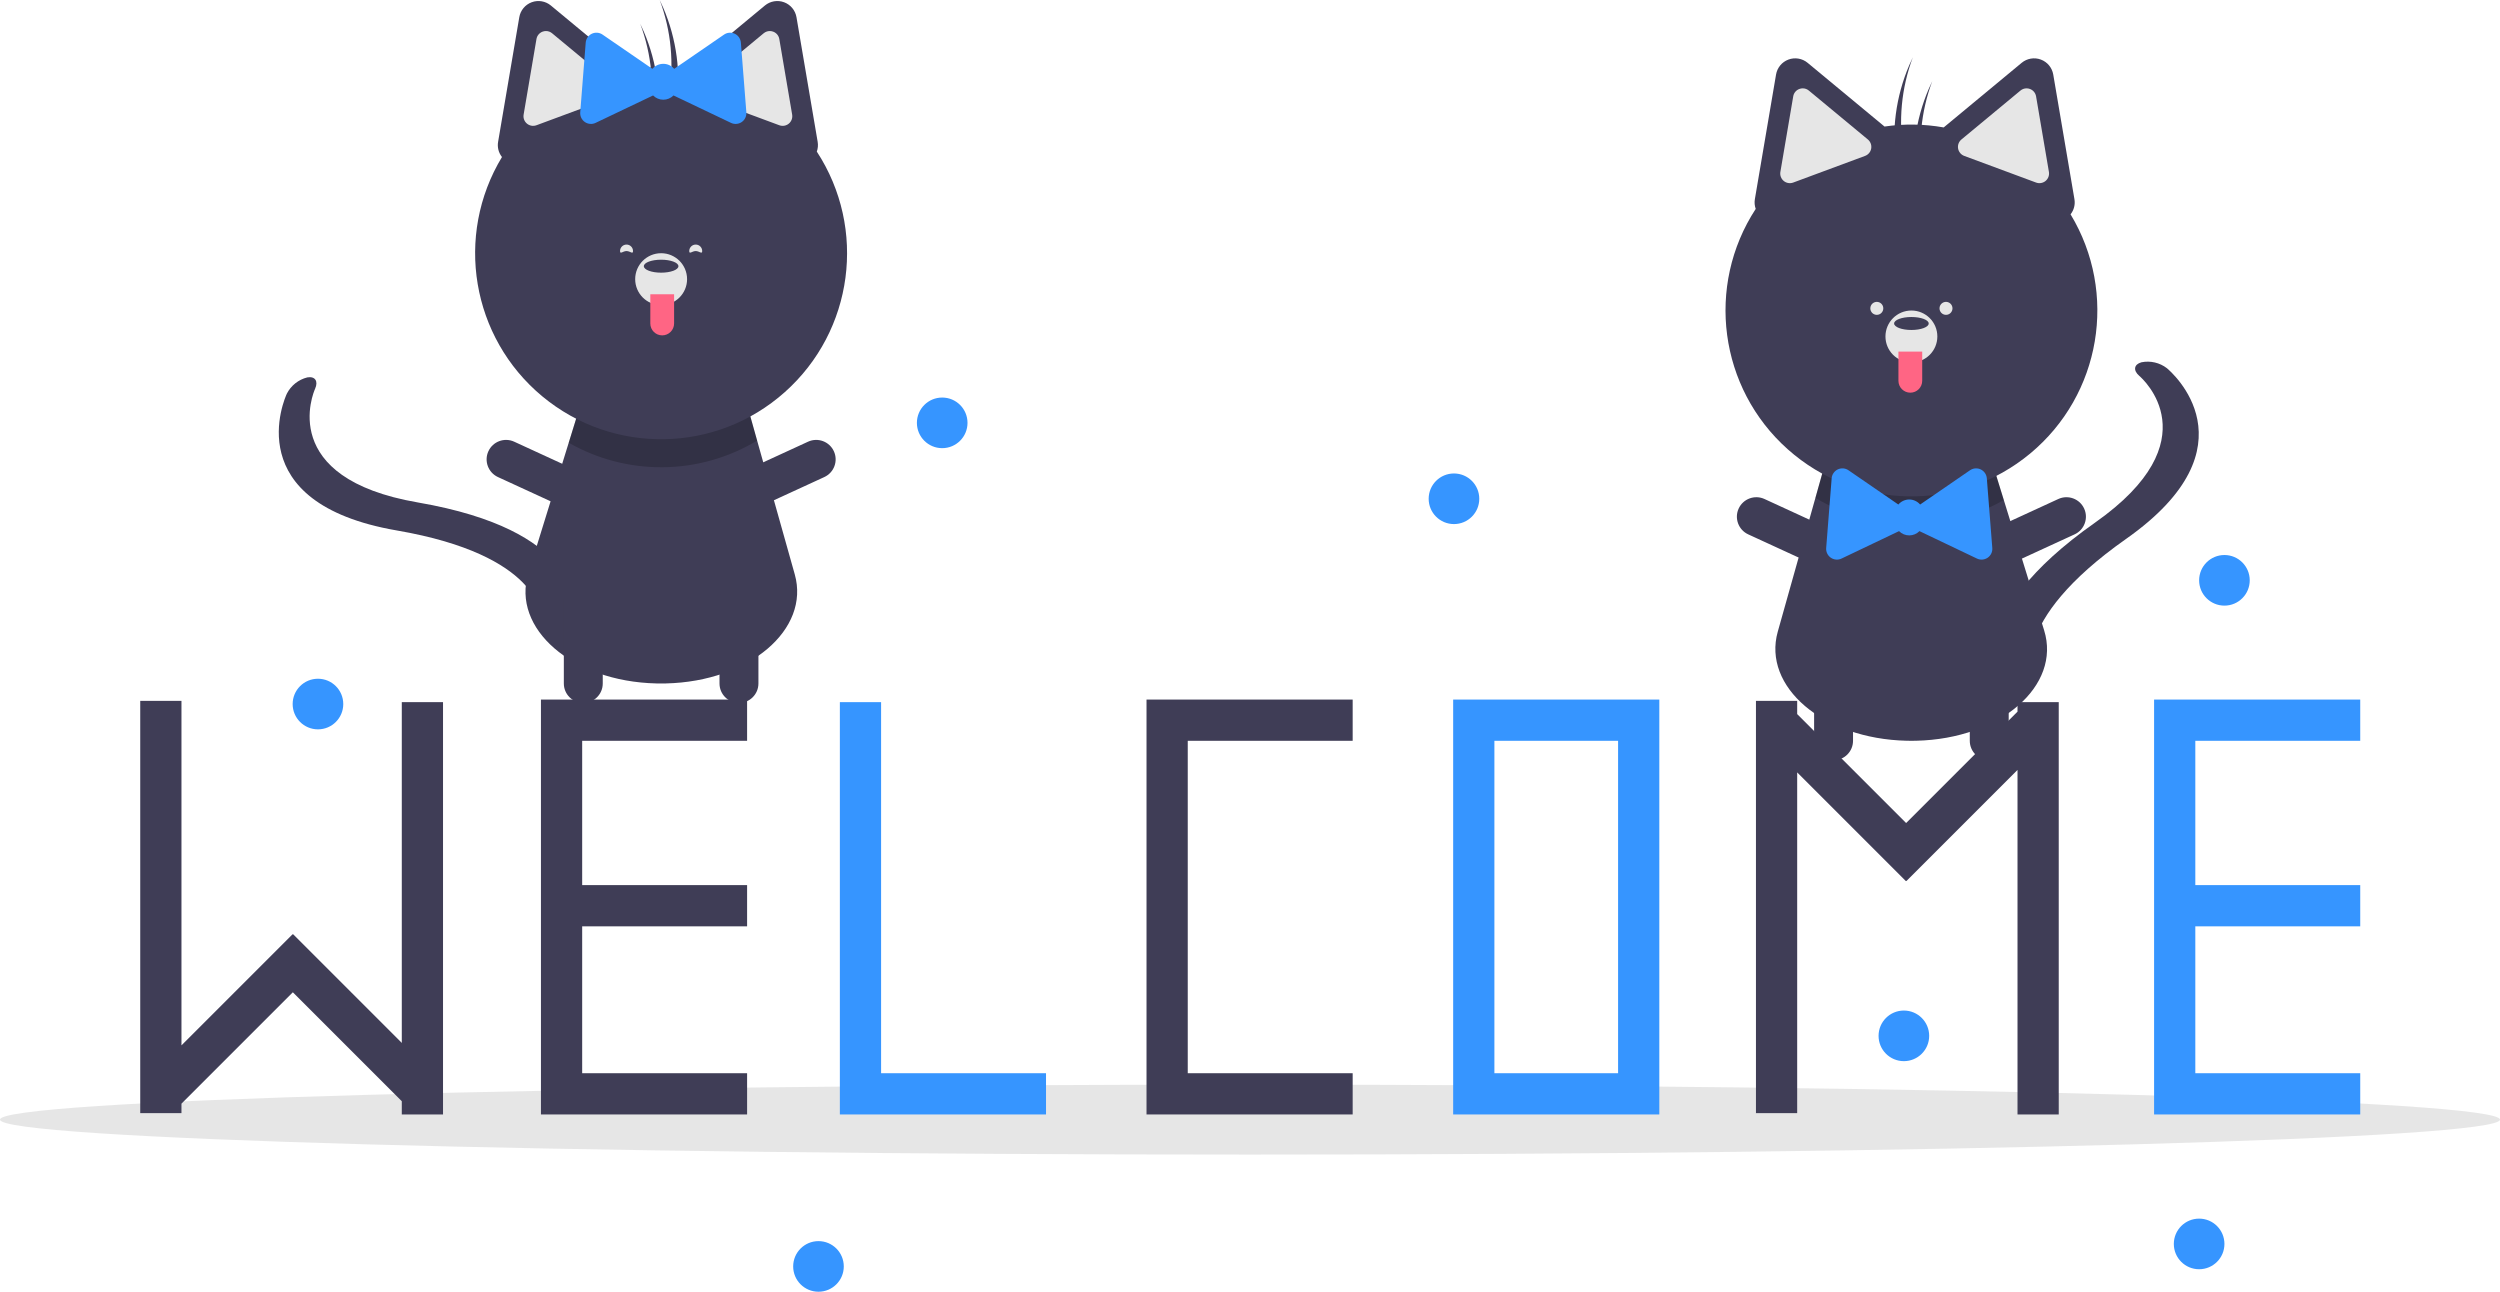
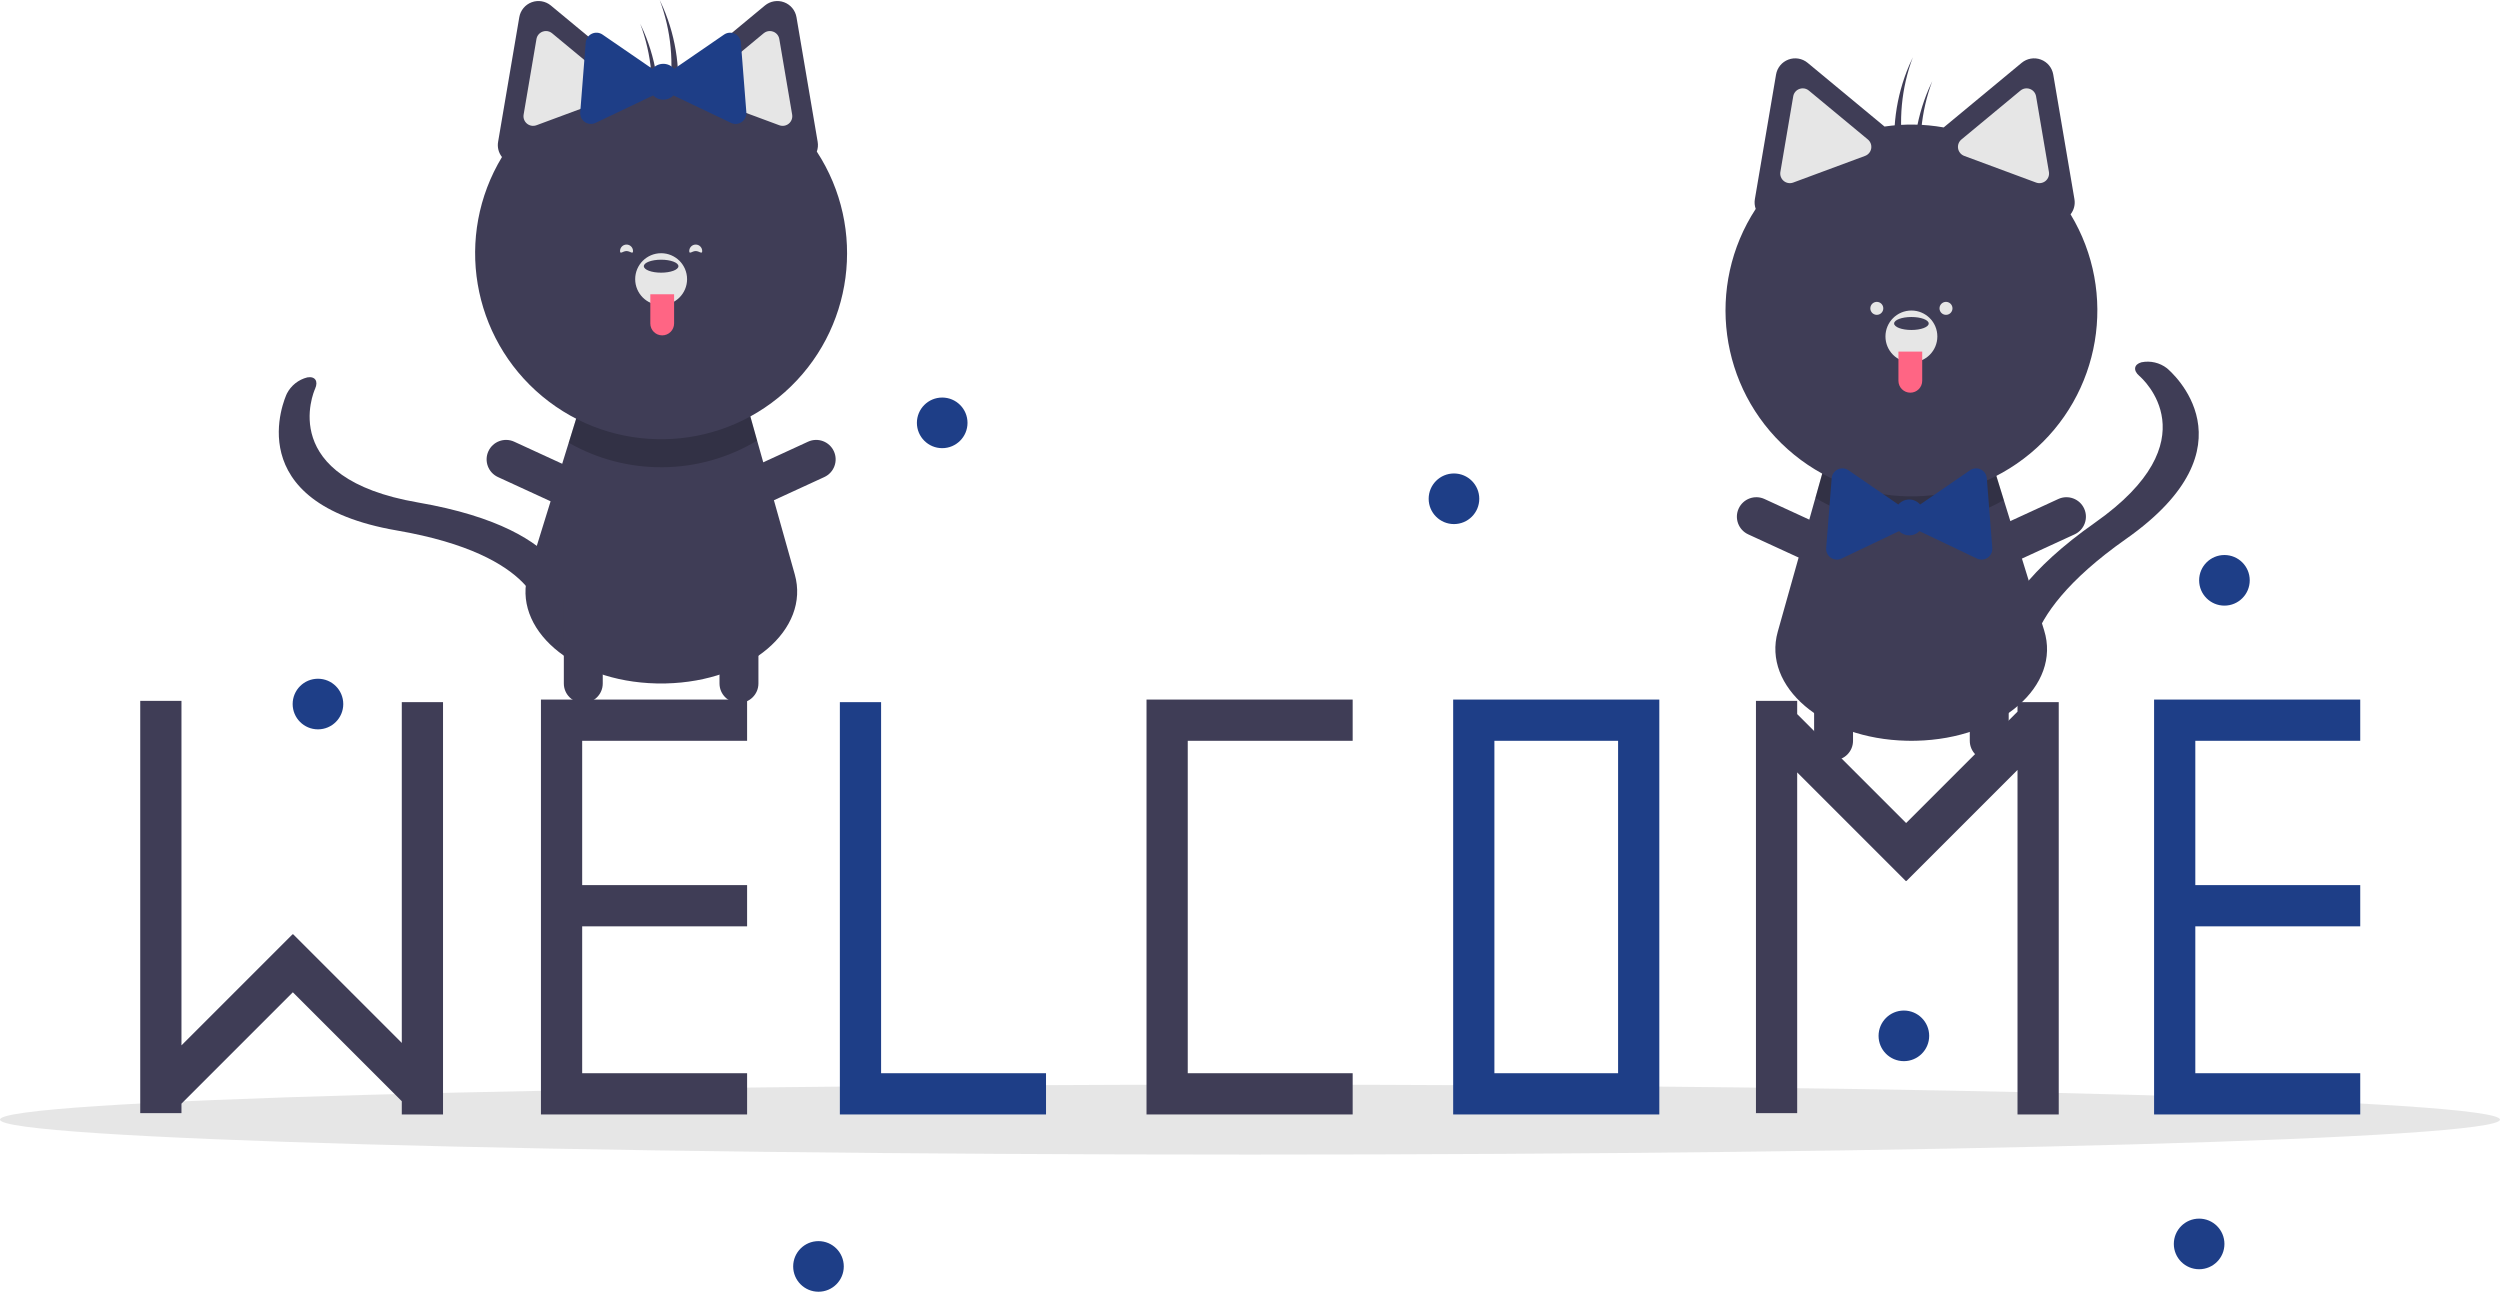
<svg xmlns="http://www.w3.org/2000/svg" data-name="Layer 1" width="889.076" height="459.38" viewBox="0 0 889.076 459.38">
  <ellipse cx="444.538" cy="398.169" rx="444.538" ry="12.435" fill="#e6e6e6" />
  <path d="M836.907,483.742c-.561.008-1.123.015-1.692.015s-1.13-.008-1.692-.015c-29.757-.677-51.326-19.269-45.836-38.777l13.387-47.589,3.383-12.041,59.976,1.023,3.645,11.78,14.348,46.366C888.502,464.119,866.934,483.065,836.907,483.742Z" transform="translate(-155.4622 -220.3102)" fill="#3f3d56" />
  <path d="M868.079,398.137a66.201,66.201,0,0,1-67.004-.761l3.383-12.041,59.976,1.023Z" transform="translate(-155.4622 -220.3102)" opacity="0.2" />
  <path d="M865.548,446.544c2.591-9.656,11.106-23.585,34.987-40.38,41.648-29.294,16.803-51.259,15.727-52.18-2.258-1.93-1.925-4.098.775-4.839a11.224,11.224,0,0,1,9.034,2.103c1.348,1.115,32.459,27.683-14.537,60.734-42.295,29.75-33.302,49.169-33.199,49.355,1.133,2.077-.684,3.739-4.063,3.716s-7.039-1.723-8.176-3.797C865.856,460.818,863.135,455.533,865.548,446.544Z" transform="translate(-155.4622 -220.3102)" fill="#3f3d56" />
  <path d="M807.534,490.677a6.92,6.92,0,0,1-6.92-6.92V453.769a6.92,6.92,0,0,1,13.841,0v29.988A6.92,6.92,0,0,1,807.534,490.677Z" transform="translate(-155.4622 -220.3102)" fill="#3f3d56" />
  <path d="M813.602,419.484a6.92,6.92,0,0,1-9.179,3.394l-27.243-12.534a6.92,6.92,0,0,1,5.785-12.574l27.243,12.534A6.92,6.92,0,0,1,813.602,419.484Z" transform="translate(-155.4622 -220.3102)" fill="#3f3d56" />
  <path d="M856.829,419.484a6.92,6.92,0,0,0,9.179,3.394l27.243-12.534a6.92,6.92,0,0,0-5.785-12.574l-27.243,12.534A6.92,6.92,0,0,0,856.829,419.484Z" transform="translate(-155.4622 -220.3102)" fill="#3f3d56" />
  <path d="M862.897,490.677a6.92,6.92,0,0,0,6.92-6.92V453.769a6.92,6.92,0,1,0-13.841,0v29.988A6.92,6.92,0,0,0,862.897,490.677Z" transform="translate(-155.4622 -220.3102)" fill="#3f3d56" />
  <path d="M891.818,296.535a6.806,6.806,0,0,0,1.373-5.408l-3.766-22.157-3.766-22.157a6.913,6.913,0,0,0-11.226-4.164L857.127,256.988l-10.426,8.64a65.694,65.694,0,0,0-21.047-.317l-10.043-8.322-17.305-14.34a6.913,6.913,0,0,0-11.226,4.164l-3.766,22.157-3.766,22.157a6.844,6.844,0,0,0,.301,3.474,66.118,66.118,0,1,0,111.969,1.935Z" transform="translate(-155.4622 -220.3102)" fill="#3f3d56" />
  <path d="M796.572,251.728a3.447,3.447,0,0,0-1.202.218,3.388,3.388,0,0,0-2.184,2.635L788.618,281.451a3.423,3.423,0,0,0,4.565,3.782l25.553-9.479a3.422,3.422,0,0,0,.993-5.844l-0-.001-20.985-17.39A3.392,3.392,0,0,0,796.572,251.728Z" transform="translate(-155.4622 -220.3102)" fill="#e6e6e6" />
  <path d="M876.167,251.728a3.392,3.392,0,0,0-2.172.792l-20.986,17.391a3.422,3.422,0,0,0,.993,5.844l25.553,9.479a3.423,3.423,0,0,0,4.565-3.782l-4.567-26.87a3.388,3.388,0,0,0-2.184-2.635A3.447,3.447,0,0,0,876.167,251.728Z" transform="translate(-155.4622 -220.3102)" fill="#e6e6e6" />
  <circle cx="679.753" cy="119.658" r="9.227" fill="#e6e6e6" />
  <ellipse cx="679.753" cy="115.044" rx="6.151" ry="2.307" fill="#3f3d56" />
  <path d="M675.14,125.04H683.598a0,0,0,0,1,0,0v10.38a4.229,4.229,0,0,1-4.229,4.229h0a4.229,4.229,0,0,1-4.229-4.229V125.04a0,0,0,0,1,0,0Z" fill="#ff6584" />
  <path d="M835.729,240.69c-.444.92-.874,1.849-1.279,2.798a65.818,65.818,0,0,0-4.651,35.344c.866-1.256,1.776-2.565,2.701-3.888A65.775,65.775,0,0,1,835.729,240.69Z" transform="translate(-155.4622 -220.3102)" fill="#3f3d56" />
  <path d="M842.649,249.148c-.444.92-.874,1.849-1.279,2.798A65.818,65.818,0,0,0,836.719,287.29c.866-1.256,1.776-2.565,2.701-3.888A65.775,65.775,0,0,1,842.649,249.148Z" transform="translate(-155.4622 -220.3102)" fill="#3f3d56" />
-   <path d="M863.985,415.199l-.975-12.398-.975-12.398a3.825,3.825,0,0,0-5.98-2.853l-10.25,7.043-7.485,5.143a5.095,5.095,0,0,0-7.749,0l-7.485-5.143L812.838,387.55a3.825,3.825,0,0,0-5.98,2.853l-.975,12.398-.975,12.398a3.825,3.825,0,0,0,5.461,3.752l11.224-5.355,9.223-4.4a5.101,5.101,0,0,0,7.262,0l9.223,4.4,11.224,5.355A3.825,3.825,0,0,0,863.985,415.199Z" transform="translate(-155.4622 -220.3102)" fill="#3695ff" />
+   <path d="M863.985,415.199l-.975-12.398-.975-12.398a3.825,3.825,0,0,0-5.98-2.853l-10.25,7.043-7.485,5.143a5.095,5.095,0,0,0-7.749,0l-7.485-5.143L812.838,387.55a3.825,3.825,0,0,0-5.98,2.853l-.975,12.398-.975,12.398a3.825,3.825,0,0,0,5.461,3.752l11.224-5.355,9.223-4.4a5.101,5.101,0,0,0,7.262,0l9.223,4.4,11.224,5.355A3.825,3.825,0,0,0,863.985,415.199Z" transform="translate(-155.4622 -220.3102)" fill="#1e3e87" />
  <circle cx="667.451" cy="109.662" r="2.307" fill="#e6e6e6" />
  <circle cx="692.056" cy="109.662" r="2.307" fill="#e6e6e6" />
  <path d="M388.888,463.362c.561.008,1.123.015,1.692.015s1.13-.008,1.692-.015c29.757-.677,51.326-19.269,45.836-38.777l-13.387-47.589L421.336,364.955l-59.976,1.023-3.645,11.78-14.348,46.366C337.293,443.739,358.861,462.685,388.888,463.362Z" transform="translate(-155.4622 -220.3102)" fill="#3f3d56" />
  <path d="M357.715,377.758a66.201,66.201,0,0,0,67.004-.761L421.336,364.955l-59.976,1.023Z" transform="translate(-155.4622 -220.3102)" opacity="0.2" />
  <path d="M352.962,420.524c-6.473-7.619-20.13-16.565-48.9-21.526-50.177-8.656-37.121-39.139-36.542-40.432,1.215-2.711-.014-4.527-2.771-4.041a11.224,11.224,0,0,0-7.266,5.766c-.741,1.585-17.492,38.91,39.127,48.673,50.957,8.79,51.139,30.19,51.125,30.403-.136,2.362,2.218,3.087,5.263,1.62s5.625-4.569,5.765-6.931C358.791,433.557,358.99,427.616,352.962,420.524Z" transform="translate(-155.4622 -220.3102)" fill="#3f3d56" />
  <path d="M418.261,470.298a6.92,6.92,0,0,0,6.92-6.92V433.389a6.92,6.92,0,0,0-13.841,0v29.988A6.92,6.92,0,0,0,418.261,470.298Z" transform="translate(-155.4622 -220.3102)" fill="#3f3d56" />
  <path d="M412.193,399.105a6.92,6.92,0,0,0,9.179,3.394l27.243-12.534a6.92,6.92,0,1,0-5.785-12.574l-27.243,12.534A6.92,6.92,0,0,0,412.193,399.105Z" transform="translate(-155.4622 -220.3102)" fill="#3f3d56" />
  <path d="M368.966,399.105a6.92,6.92,0,0,1-9.179,3.394l-27.243-12.534a6.92,6.92,0,1,1,5.785-12.574l27.243,12.534A6.92,6.92,0,0,1,368.966,399.105Z" transform="translate(-155.4622 -220.3102)" fill="#3f3d56" />
  <path d="M362.898,470.298a6.92,6.92,0,0,1-6.92-6.92V433.389a6.92,6.92,0,0,1,13.841,0v29.988A6.92,6.92,0,0,1,362.898,470.298Z" transform="translate(-155.4622 -220.3102)" fill="#3f3d56" />
  <path d="M445.947,274.221a6.844,6.844,0,0,0,.301-3.474l-3.766-22.157-3.766-22.157a6.913,6.913,0,0,0-11.226-4.164l-17.305,14.34L400.141,244.931a65.694,65.694,0,0,0-21.047.317l-10.426-8.64-17.305-14.34a6.913,6.913,0,0,0-11.226,4.164L336.37,248.59l-3.766,22.157a6.806,6.806,0,0,0,1.373,5.408,66.137,66.137,0,1,0,111.969-1.935Z" transform="translate(-155.4622 -220.3102)" fill="#3f3d56" />
  <path d="M427.051,232.14,406.066,249.53l-0.0.001a3.422,3.422,0,0,0,.993,5.844l25.553,9.479a3.423,3.423,0,0,0,4.565-3.782l-4.567-26.87a3.388,3.388,0,0,0-2.184-2.635,3.447,3.447,0,0,0-1.202-.218A3.392,3.392,0,0,0,427.051,232.14Z" transform="translate(-155.4622 -220.3102)" fill="#e6e6e6" />
  <path d="M348.427,231.566a3.388,3.388,0,0,0-2.184,2.635l-4.567,26.87a3.423,3.423,0,0,0,4.565,3.782l25.553-9.479a3.422,3.422,0,0,0,.993-5.844l-20.986-17.391a3.392,3.392,0,0,0-2.172-.792A3.447,3.447,0,0,0,348.427,231.566Z" transform="translate(-155.4622 -220.3102)" fill="#e6e6e6" />
  <circle cx="235.117" cy="99.278" r="9.227" fill="#e6e6e6" />
  <ellipse cx="235.117" cy="94.665" rx="6.151" ry="2.307" fill="#3f3d56" />
  <path d="M390.964,324.971h0A4.229,4.229,0,0,1,395.193,329.2v10.38a0,0,0,0,1,0,0h-8.458a0,0,0,0,1,0,0V329.2A4.229,4.229,0,0,1,390.964,324.971Z" transform="translate(626.4652 444.2411) rotate(-180)" fill="#ff6584" />
  <path d="M390.066,220.31c.444.92.874,1.849,1.279,2.798a65.818,65.818,0,0,1,4.651,35.344c-.866-1.256-1.776-2.565-2.701-3.888A65.775,65.775,0,0,0,390.066,220.31Z" transform="translate(-155.4622 -220.3102)" fill="#3f3d56" />
  <path d="M383.146,228.768c.444.92.874,1.849,1.279,2.798a65.818,65.818,0,0,1,4.651,35.344c-.866-1.256-1.776-2.565-2.701-3.888A65.775,65.775,0,0,0,383.146,228.768Z" transform="translate(-155.4622 -220.3102)" fill="#3f3d56" />
-   <path d="M361.81,260.258l.975-12.398.975-12.398a3.825,3.825,0,0,1,5.98-2.853l10.25,7.043,7.485,5.143a5.095,5.095,0,0,1,7.749,0l7.485-5.143,10.25-7.043a3.825,3.825,0,0,1,5.98,2.853l.975,12.398.975,12.398a3.825,3.825,0,0,1-5.461,3.752L404.202,258.655l-9.223-4.4a5.101,5.101,0,0,1-7.262,0l-9.223,4.4L367.27,264.01A3.825,3.825,0,0,1,361.81,260.258Z" transform="translate(-155.4622 -220.3102)" fill="#3695ff" />
+   <path d="M361.81,260.258l.975-12.398.975-12.398a3.825,3.825,0,0,1,5.98-2.853l10.25,7.043,7.485,5.143a5.095,5.095,0,0,1,7.749,0l7.485-5.143,10.25-7.043a3.825,3.825,0,0,1,5.98,2.853l.975,12.398.975,12.398a3.825,3.825,0,0,1-5.461,3.752L404.202,258.655l-9.223-4.4a5.101,5.101,0,0,1-7.262,0l-9.223,4.4L367.27,264.01A3.825,3.825,0,0,1,361.81,260.258Z" transform="translate(-155.4622 -220.3102)" fill="#1e3e87" />
  <path d="M400.575,309.592c0,1.274,1.033,0,2.307,0s2.307,1.274,2.307,0a2.307,2.307,0,0,0-4.614,0Z" transform="translate(-155.4622 -220.3102)" fill="#e6e6e6" />
  <path d="M380.583,309.592c0,1.274-1.033,0-2.307,0s-2.307,1.274-2.307,0a2.307,2.307,0,0,1,4.614,0Z" transform="translate(-155.4622 -220.3102)" fill="#e6e6e6" />
  <polygon points="481.05 263.451 481.05 248.788 407.736 248.788 407.736 249.705 407.736 263.451 407.736 381.67 407.736 396.333 422.399 396.333 481.05 396.333 481.05 381.67 422.399 381.67 422.399 263.451 481.05 263.451" fill="#3f3d56" />
-   <path d="M672.253,469.099V616.643h73.314V469.099Zm58.651,132.882h-43.988V483.761h43.988Z" transform="translate(-155.4622 -220.3102)" fill="#3695ff" />
-   <polygon points="313.344 381.67 313.344 249.705 298.681 249.705 298.681 381.67 298.681 396.333 313.344 396.333 371.995 396.333 371.995 381.67 313.344 381.67" fill="#3695ff" />
+   <path d="M672.253,469.099V616.643h73.314V469.099Zm58.651,132.882h-43.988V483.761h43.988Z" transform="translate(-155.4622 -220.3102)" fill="#1e3e87" />
+   <polygon points="313.344 381.67 313.344 249.705 298.681 249.705 298.681 381.67 298.681 396.333 313.344 396.333 371.995 396.333 371.995 381.67 313.344 381.67" fill="#1e3e87" />
  <polygon points="265.69 263.451 265.69 248.788 192.376 248.788 192.376 249.705 192.376 263.451 192.376 314.771 192.376 329.434 192.376 381.67 192.376 396.333 207.039 396.333 265.69 396.333 265.69 381.67 207.039 381.67 207.039 329.434 265.69 329.434 265.69 314.771 207.039 314.771 207.039 263.451 265.69 263.451" fill="#3f3d56" />
-   <polygon points="839.372 263.451 839.372 248.788 766.058 248.788 766.058 249.705 766.058 263.451 766.058 314.771 766.058 329.434 766.058 381.67 766.058 396.333 780.721 396.333 839.372 396.333 839.372 381.67 780.721 381.67 780.721 329.434 839.372 329.434 839.372 314.771 780.721 314.771 780.721 263.451 839.372 263.451" fill="#3695ff" />
+   <polygon points="839.372 263.451 839.372 248.788 766.058 248.788 766.058 249.705 766.058 263.451 766.058 314.771 766.058 329.434 766.058 381.67 766.058 396.333 780.721 396.333 839.372 396.333 839.372 381.67 780.721 381.67 780.721 329.434 839.372 329.434 839.372 314.771 780.721 314.771 780.721 263.451 839.372 263.451" fill="#1e3e87" />
  <polygon points="142.889 249.705 142.889 370.89 104.228 332.23 104.14 332.319 104.058 332.237 64.535 371.76 64.535 249.247 49.872 249.247 49.872 395.875 64.535 395.875 64.535 392.496 104.147 352.884 142.889 391.627 142.889 396.333 157.552 396.333 157.552 249.705 142.889 249.705" fill="#3f3d56" />
  <polygon points="717.488 249.705 717.488 253.083 677.876 292.695 639.133 253.953 639.133 249.247 624.47 249.247 624.47 395.875 639.133 395.875 639.133 274.689 677.794 313.35 677.883 313.261 677.964 313.342 717.488 273.819 717.488 396.333 732.15 396.333 732.15 249.705 717.488 249.705" fill="#3f3d56" />
-   <circle cx="335.076" cy="150.38" r="9" fill="#3695ff" />
-   <circle cx="113.076" cy="250.38" r="9" fill="#3695ff" />
-   <circle cx="291.076" cy="450.38" r="9" fill="#3695ff" />
-   <circle cx="517.076" cy="177.38" r="9" fill="#3695ff" />
-   <circle cx="782.076" cy="442.38" r="9" fill="#3695ff" />
-   <circle cx="791.076" cy="206.38" r="9" fill="#3695ff" />
-   <circle cx="677.076" cy="368.38" r="9" fill="#3695ff" />
+   <circle cx="335.076" cy="150.38" r="9" fill="#1e3e87" />
+   <circle cx="113.076" cy="250.38" r="9" fill="#1e3e87" />
+   <circle cx="291.076" cy="450.38" r="9" fill="#1e3e87" />
+   <circle cx="517.076" cy="177.38" r="9" fill="#1e3e87" />
+   <circle cx="782.076" cy="442.38" r="9" fill="#1e3e87" />
+   <circle cx="791.076" cy="206.38" r="9" fill="#1e3e87" />
+   <circle cx="677.076" cy="368.38" r="9" fill="#1e3e87" />
</svg>
